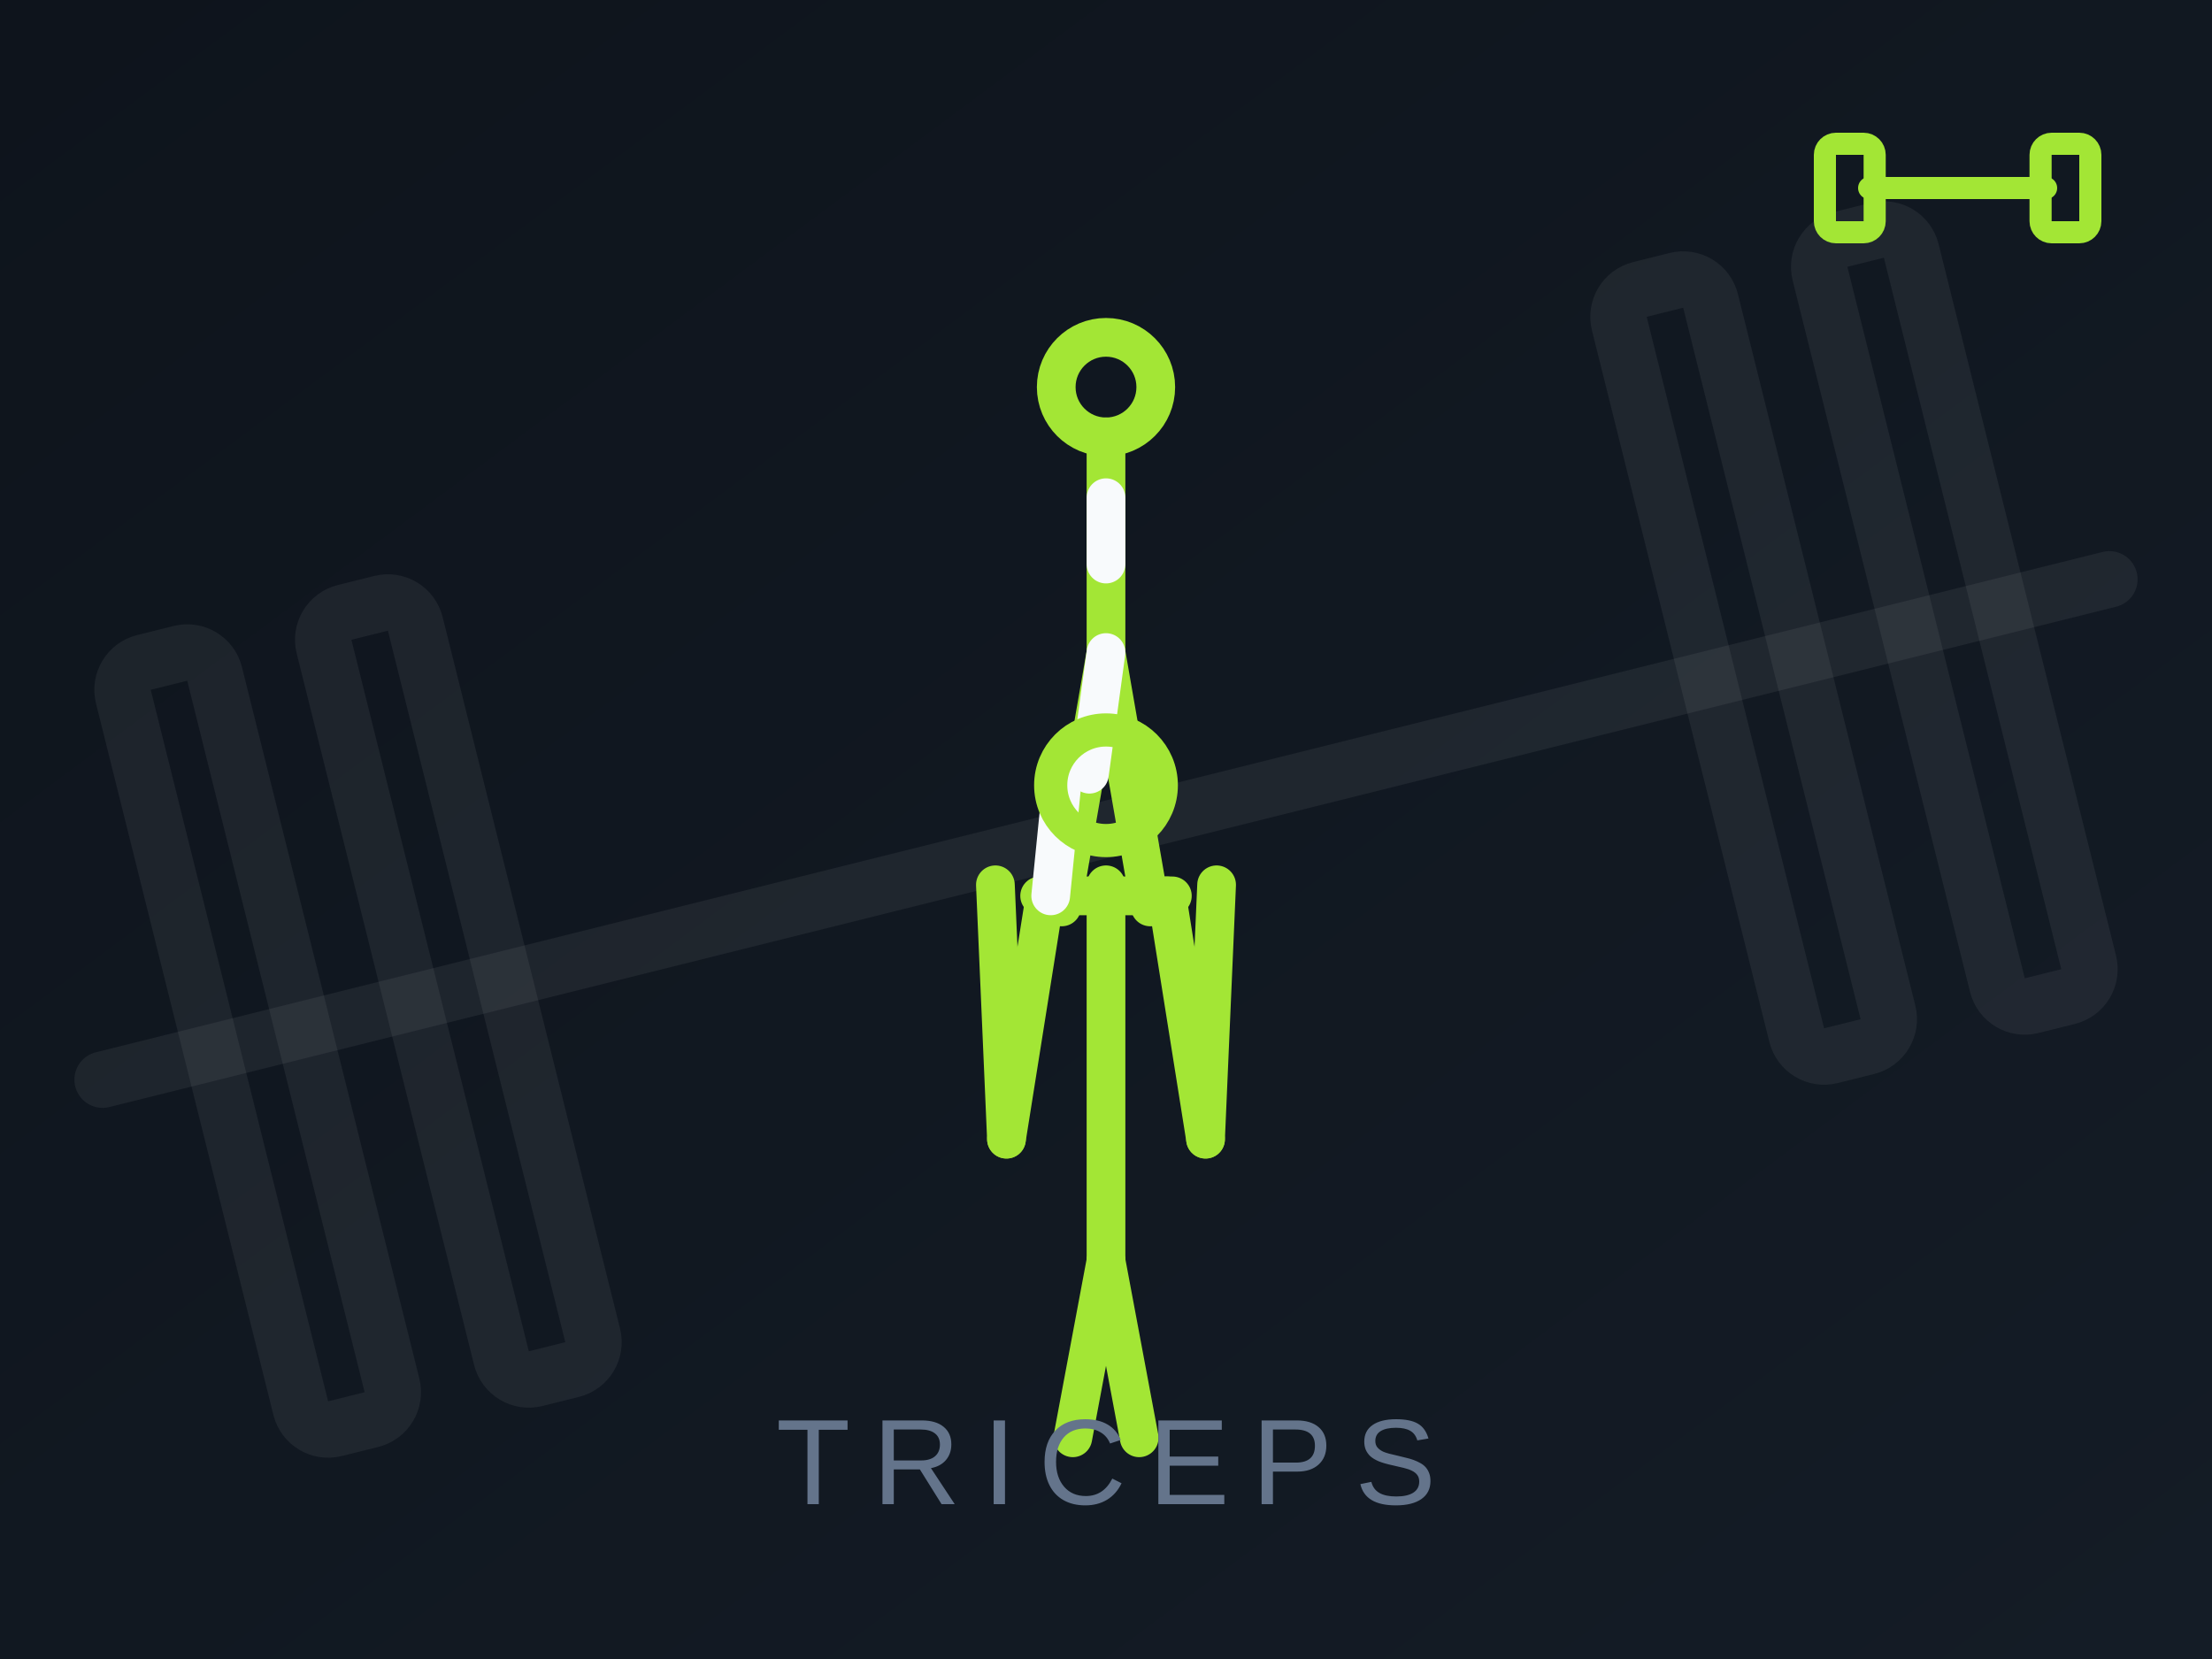
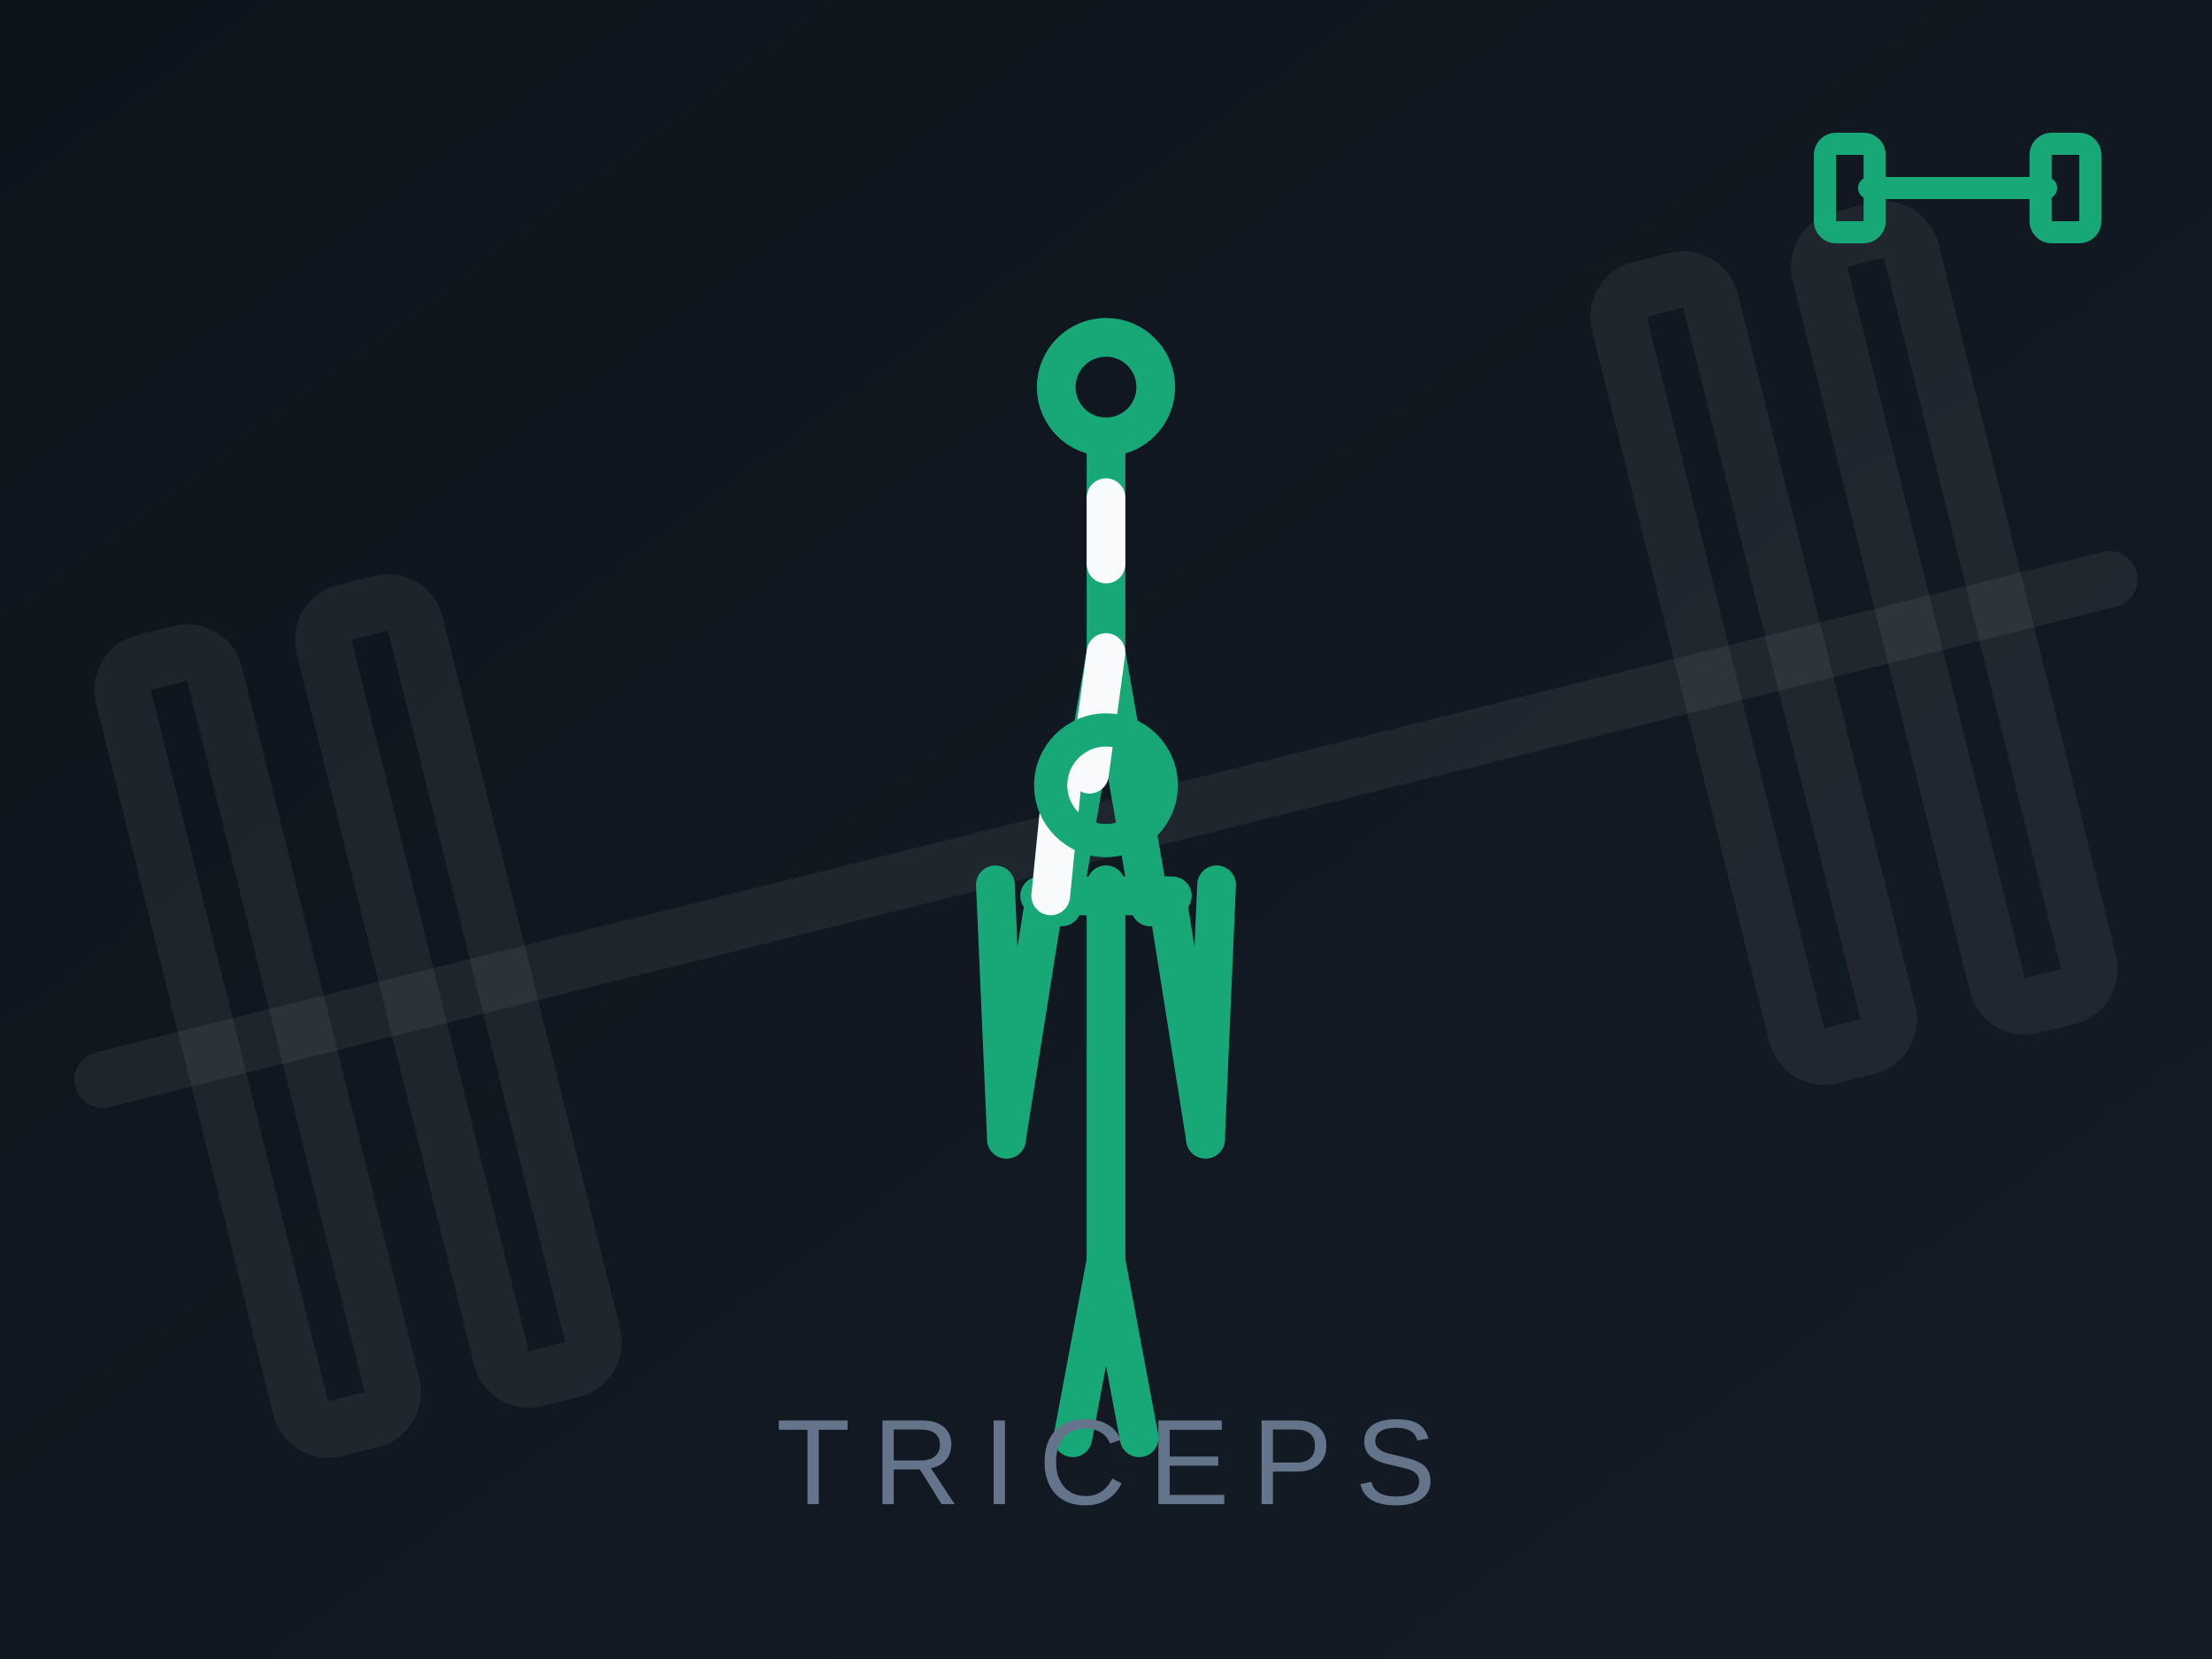
<svg xmlns="http://www.w3.org/2000/svg" viewBox="0 0 400 300" width="400" height="300">
  <defs>
    <linearGradient id="bg" x1="0" y1="0" x2="1" y2="1">
      <stop offset="0" stop-color="#0e141c" />
      <stop offset="1" stop-color="#141c26" />
    </linearGradient>
  </defs>
  <rect width="400" height="300" fill="url(#bg)" />
  <g stroke="#ffffff" stroke-opacity="0.06" stroke-width="6" stroke-linecap="round" stroke-linejoin="round" fill="none" transform="translate(200,150) rotate(-14) scale(1.7)">
    <line x1="-110" y1="0" x2="110" y2="0" />
    <rect x="-98" y="-42" width="10" height="84" rx="3" />
    <rect x="-76" y="-42" width="10" height="84" rx="3" />
    <rect x="66" y="-42" width="10" height="84" rx="3" />
    <rect x="88" y="-42" width="10" height="84" rx="3" />
  </g>
-   <g stroke="#a3e635" stroke-width="4" fill="none" stroke-linecap="round" stroke-linejoin="round">
+   <g stroke="#18A878" stroke-width="4" fill="none" stroke-linecap="round" stroke-linejoin="round">
    <line x1="338" y1="34" x2="370" y2="34" />
    <rect x="330" y="26" width="9" height="16" rx="2" />
    <rect x="369" y="26" width="9" height="16" rx="2" />
  </g>
  <g fill="none" stroke-linecap="round" stroke-linejoin="round">
-     <g stroke="#a3e635" stroke-width="7">
+     <g stroke="#18A878" stroke-width="7">
      <circle cx="200" cy="70" r="9" />
      <line x1="200" y1="79" x2="200" y2="118" />
      <line x1="200" y1="118" x2="192" y2="164" />
      <line x1="200" y1="118" x2="208" y2="164" />
      <line x1="180" y1="160" x2="182" y2="206" />
      <line x1="220" y1="160" x2="218" y2="206" />
      <line x1="182" y1="206" x2="189" y2="162" />
      <line x1="218" y1="206" x2="211" y2="162" />
      <line x1="188" y1="162" x2="212" y2="162" />
      <line x1="200" y1="160" x2="200" y2="228" />
      <line x1="200" y1="228" x2="194" y2="260" />
      <line x1="200" y1="228" x2="206" y2="260" />
    </g>
    <g stroke="#f8fafc" stroke-width="7">
      <line x1="200" y1="90" x2="200" y2="102" />
      <line x1="200" y1="118" x2="197" y2="140" />
      <line x1="192" y1="142" x2="190" y2="162" />
    </g>
-     <circle cx="200" cy="142" r="10" stroke="#a3e635" stroke-width="6" />
+     <circle cx="200" cy="142" r="10" stroke="#18A878" stroke-width="6" />
  </g>
  <text x="200" y="272" text-anchor="middle" font-family="Arial, Helvetica, sans-serif" font-size="22" letter-spacing="4" fill="#64748b">TRICEPS</text>
</svg>
